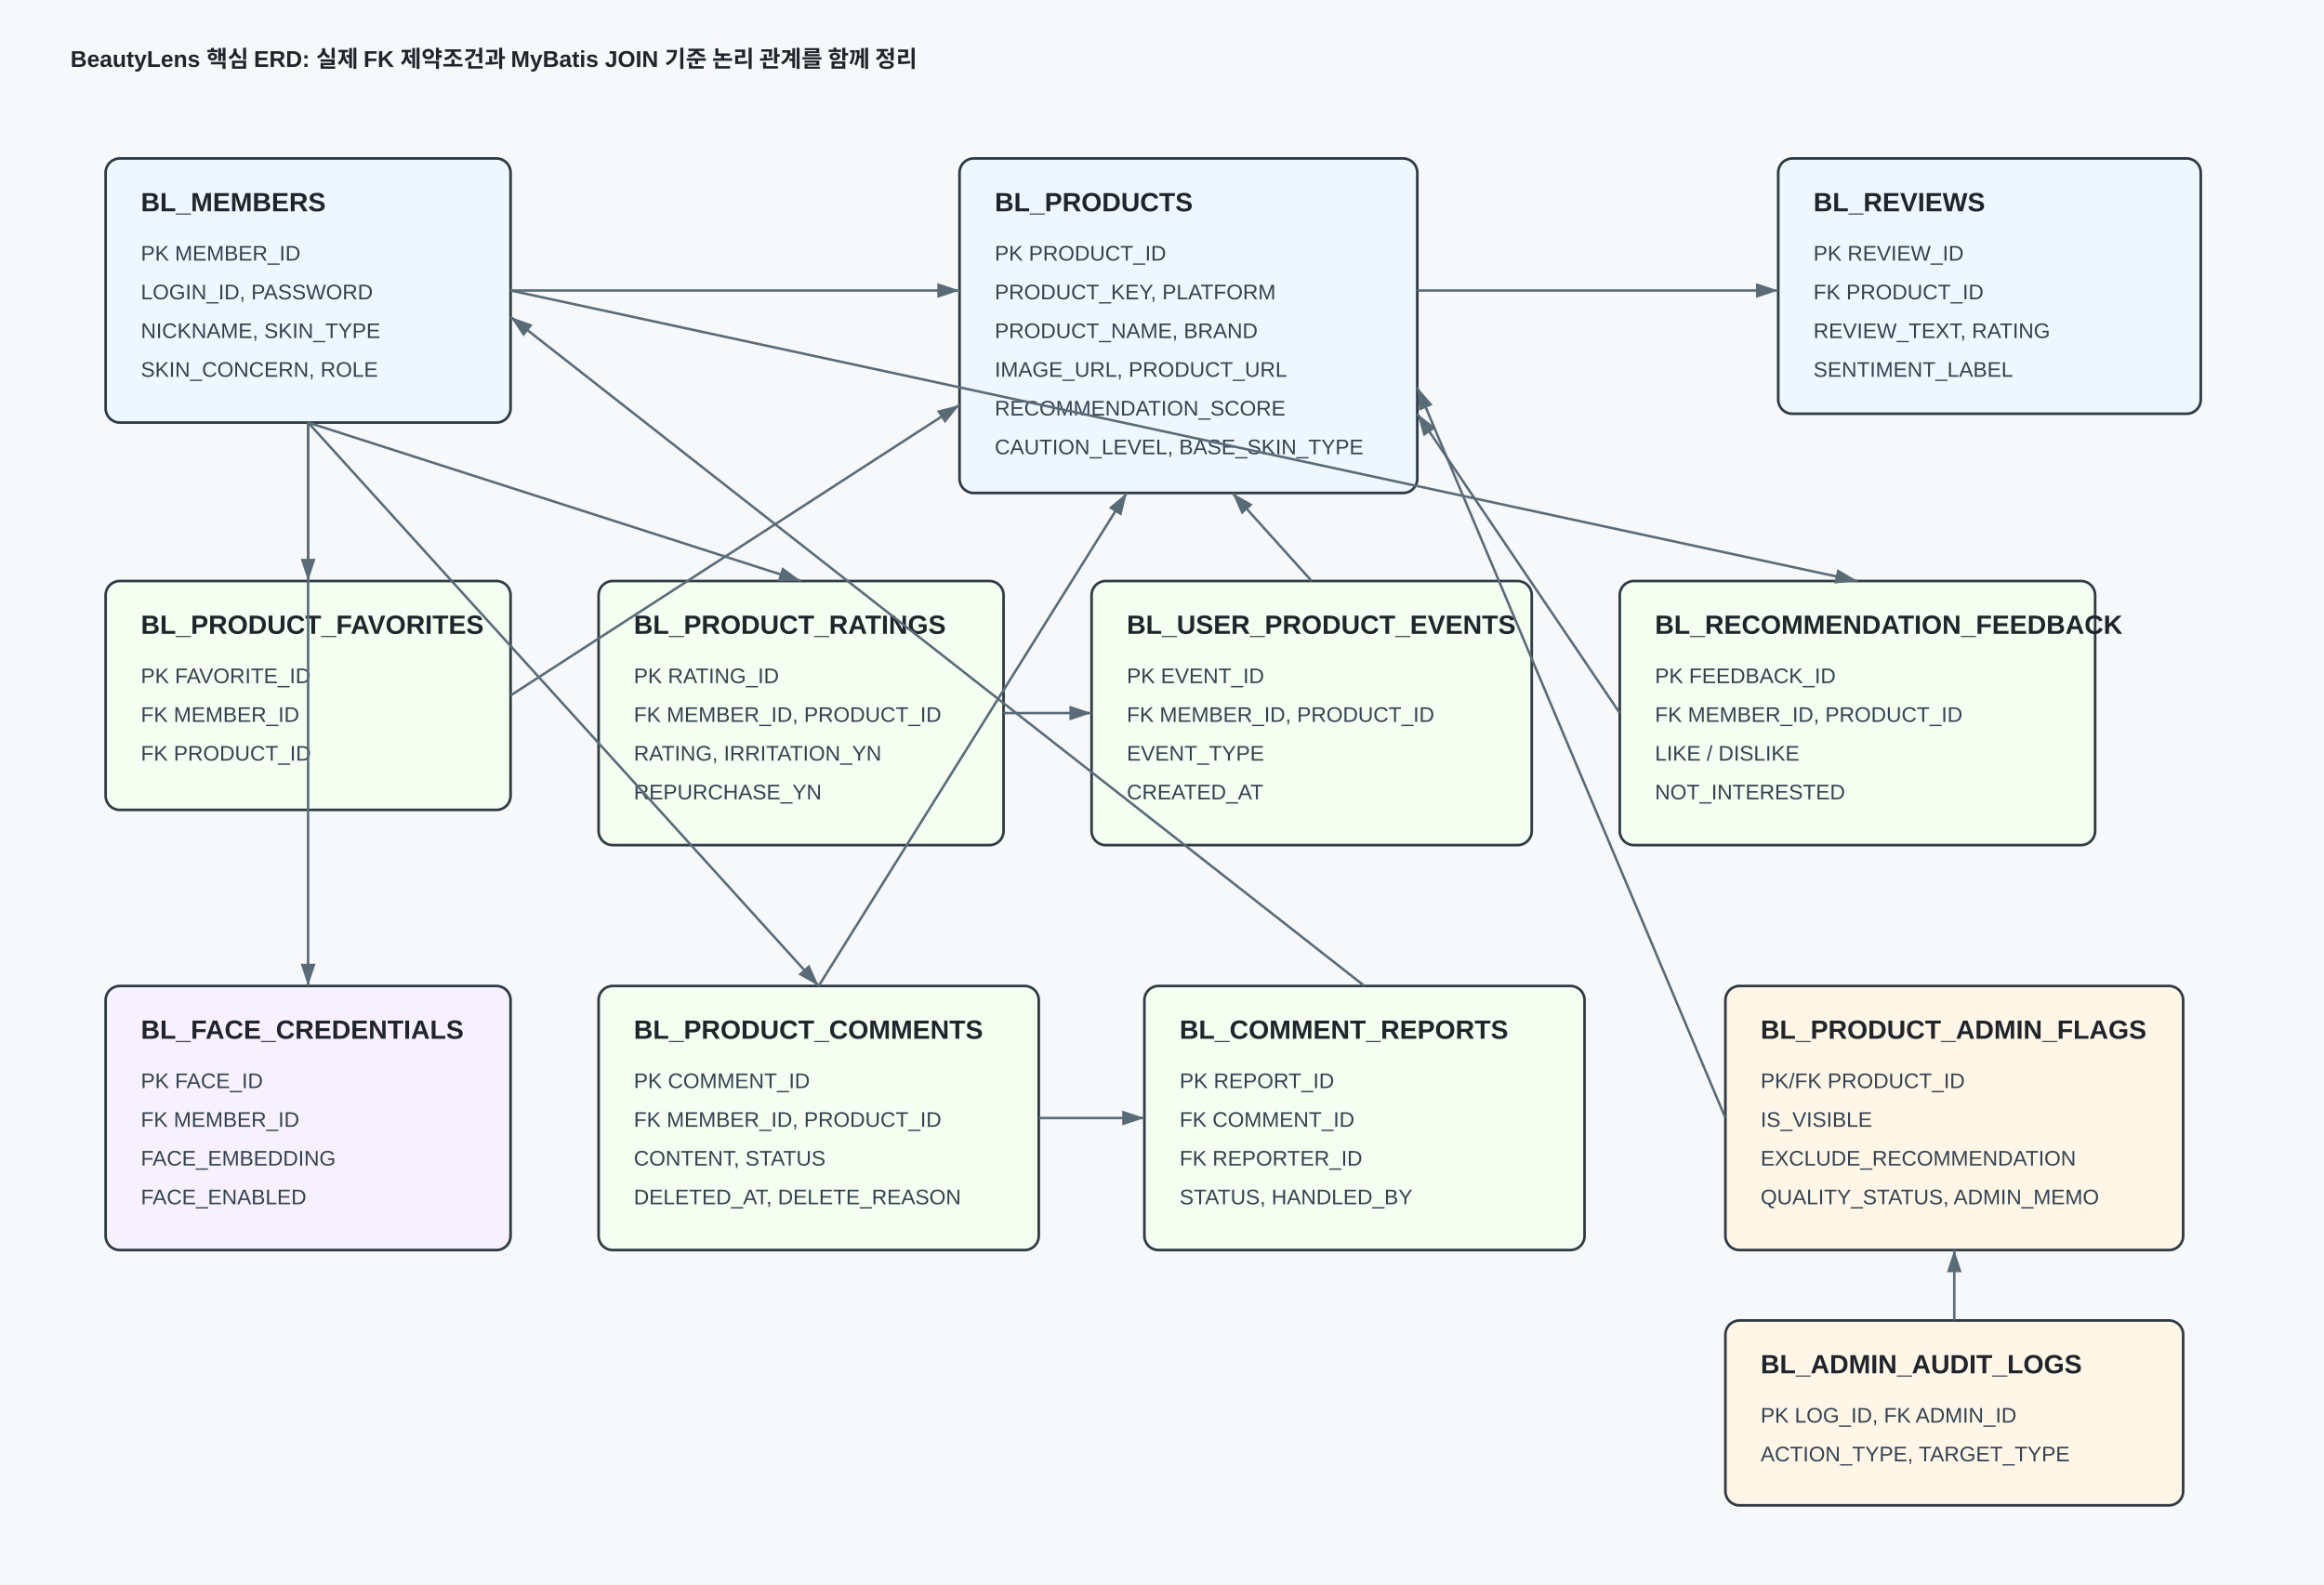
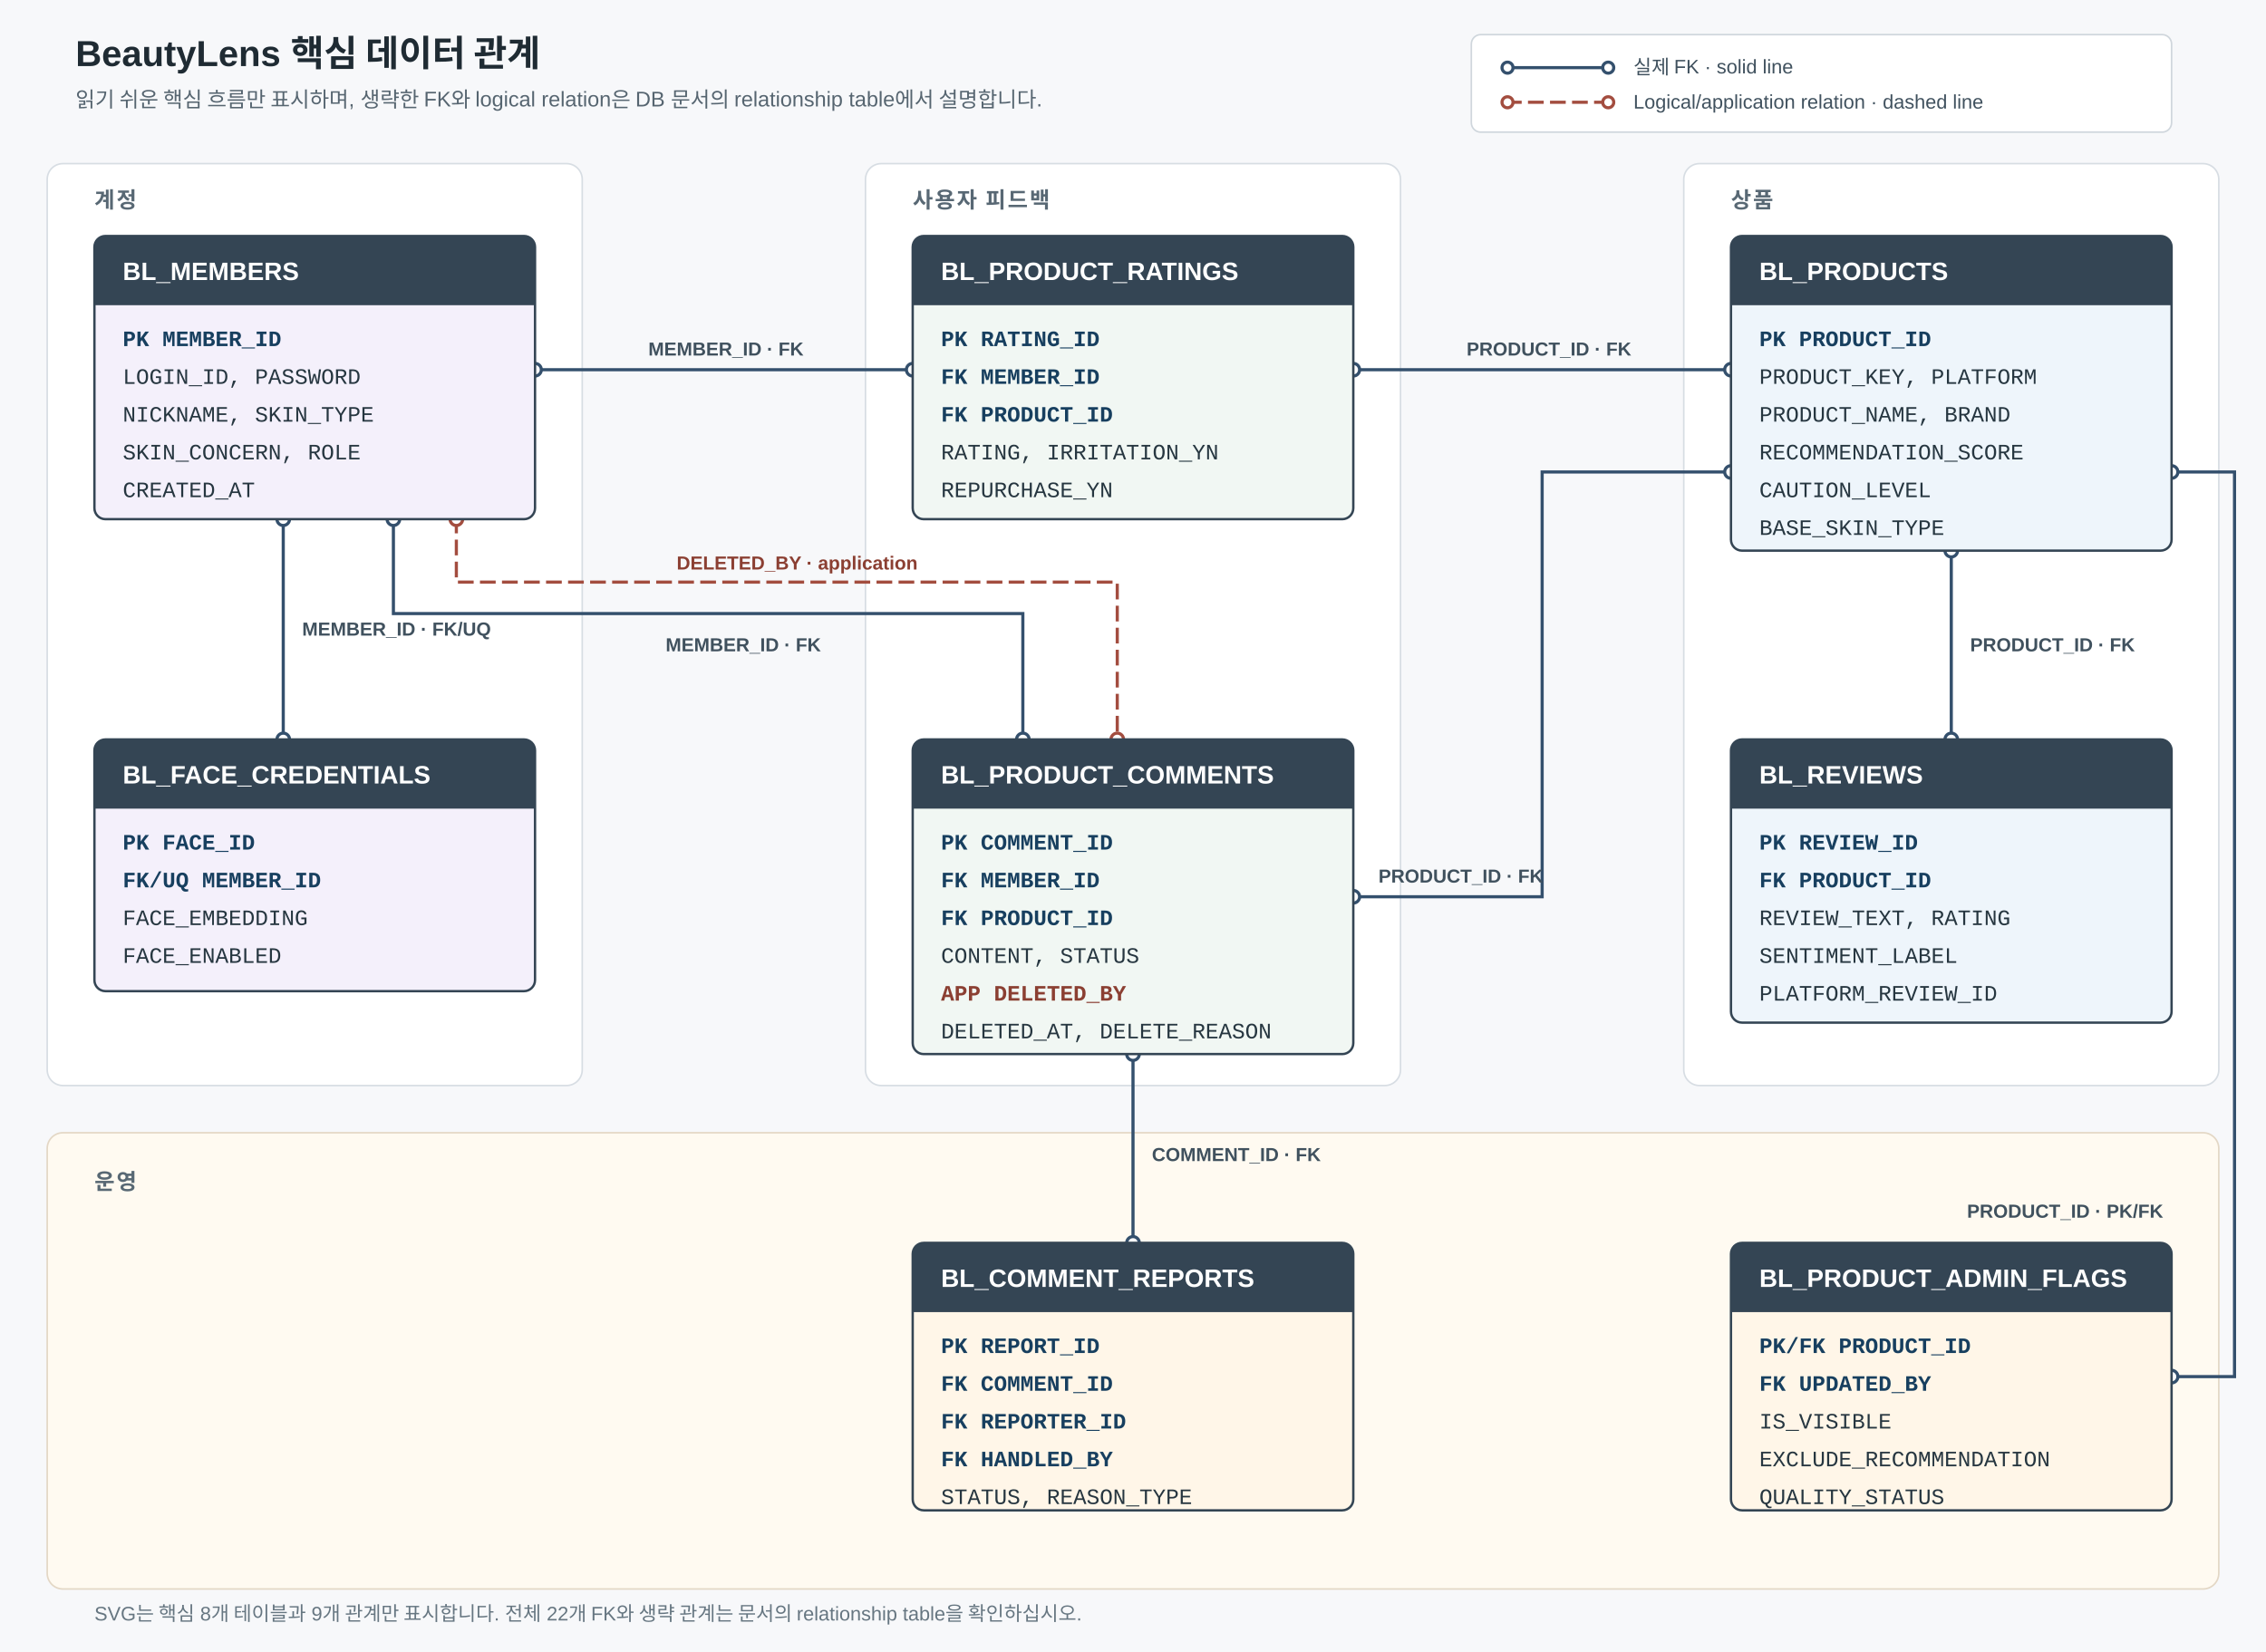
- <svg xmlns="http://www.w3.org/2000/svg" width="1320" height="900" viewBox="0 0 1320 900">
+ <svg xmlns="http://www.w3.org/2000/svg" width="1440" height="1050" viewBox="0 0 1440 1050" role="img" aria-labelledby="erd-title erd-desc">
  <defs>
    <style>
-       .bg { fill:#f7f8fa; }
-       .box { fill:#ffffff; stroke:#2f3b45; stroke-width:1.5; rx:8; }
-       .core { fill:#eef6ff; }
-       .activity { fill:#f4fff2; }
-       .admin { fill:#fff6e8; }
-       .face { fill:#f7f0ff; }
-       .title { font-family:Arial, sans-serif; font-size:15px; font-weight:700; fill:#20252b; }
-       .text { font-family:Arial, sans-serif; font-size:12px; fill:#34424f; }
-       .rel { stroke:#5a6b78; stroke-width:1.4; fill:none; marker-end:url(#arrow); }
-       .note { font-family:Arial, sans-serif; font-size:13px; fill:#20252b; font-weight:700; }
+       .canvas { fill: #f7f8fa; }
+       .area { fill: #ffffff; stroke: #d7dde3; stroke-width: 1; }
+       .area-operations { fill: #fffaf1; stroke: #e3d7c5; stroke-width: 1; }
+       .table { fill: #ffffff; stroke: #344554; stroke-width: 1.5; }
+       .table-account { fill: #f4f0fb; }
+       .table-feedback { fill: #f1f7f3; }
+       .table-product { fill: #eef5fb; }
+       .table-operation { fill: #fff6e8; }
+       .table-header { fill: #344554; }
+       .page-title { font-family: "Segoe UI", Arial, sans-serif; font-size: 23px; font-weight: 700; fill: #1f2b33; }
+       .page-subtitle { font-family: "Segoe UI", Arial, sans-serif; font-size: 13.5px; fill: #566570; }
+       .area-title { font-family: "Segoe UI", Arial, sans-serif; font-size: 14px; font-weight: 700; fill: #586874; letter-spacing: 0.08em; }
+       .table-title { font-family: "Segoe UI", Arial, sans-serif; font-size: 16px; font-weight: 700; fill: #ffffff; }
+       .column { font-family: Consolas, "Courier New", monospace; font-size: 14px; fill: #263640; }
+       .column-key { font-weight: 700; fill: #173f5f; }
+       .column-logical { font-weight: 700; fill: #8b3f32; }
+       .relation-fk { fill: none; stroke: #34506d; stroke-width: 2; stroke-linejoin: miter; stroke-linecap: square; }
+       .relation-logical { fill: none; stroke: #a34d3f; stroke-width: 2; stroke-dasharray: 8 6; stroke-linejoin: miter; stroke-linecap: square; }
+       .port-fk { fill: #ffffff; stroke: #34506d; stroke-width: 2; }
+       .port-logical { fill: #ffffff; stroke: #a34d3f; stroke-width: 2; }
+       .relation-label { font-family: "Segoe UI", Arial, sans-serif; font-size: 12px; font-weight: 600; fill: #40515e; }
+       .relation-label-logical { fill: #8b3f32; }
+       .legend { fill: #ffffff; stroke: #cfd6dc; stroke-width: 1; }
+       .legend-text { font-family: "Segoe UI", Arial, sans-serif; font-size: 12.5px; fill: #40515e; }
+       .scope-note { font-family: "Segoe UI", Arial, sans-serif; font-size: 12.5px; fill: #667681; }
    </style>
-     <marker id="arrow" markerWidth="10" markerHeight="10" refX="9" refY="3" orient="auto" markerUnits="strokeWidth">
-       <path d="M0,0 L0,6 L9,3 z" fill="#5a6b78" />
-     </marker>
  </defs>
-   <rect class="bg" x="0" y="0" width="1320" height="900" />
-   <text class="note" x="40" y="38">BeautyLens 핵심 ERD: 실제 FK 제약조건과 MyBatis JOIN 기준 논리 관계를 함께 정리</text>
-   <rect class="box core" x="60" y="90" width="230" height="150" />
-   <text class="title" x="80" y="120">BL_MEMBERS</text>
-   <text class="text" x="80" y="148">PK MEMBER_ID</text>
-   <text class="text" x="80" y="170">LOGIN_ID, PASSWORD</text>
-   <text class="text" x="80" y="192">NICKNAME, SKIN_TYPE</text>
-   <text class="text" x="80" y="214">SKIN_CONCERN, ROLE</text>
-   <rect class="box core" x="545" y="90" width="260" height="190" />
-   <text class="title" x="565" y="120">BL_PRODUCTS</text>
-   <text class="text" x="565" y="148">PK PRODUCT_ID</text>
-   <text class="text" x="565" y="170">PRODUCT_KEY, PLATFORM</text>
-   <text class="text" x="565" y="192">PRODUCT_NAME, BRAND</text>
-   <text class="text" x="565" y="214">IMAGE_URL, PRODUCT_URL</text>
-   <text class="text" x="565" y="236">RECOMMENDATION_SCORE</text>
-   <text class="text" x="565" y="258">CAUTION_LEVEL, BASE_SKIN_TYPE</text>
-   <rect class="box core" x="1010" y="90" width="240" height="145" />
-   <text class="title" x="1030" y="120">BL_REVIEWS</text>
-   <text class="text" x="1030" y="148">PK REVIEW_ID</text>
-   <text class="text" x="1030" y="170">FK PRODUCT_ID</text>
-   <text class="text" x="1030" y="192">REVIEW_TEXT, RATING</text>
-   <text class="text" x="1030" y="214">SENTIMENT_LABEL</text>
-   <rect class="box activity" x="60" y="330" width="230" height="130" />
-   <text class="title" x="80" y="360">BL_PRODUCT_FAVORITES</text>
-   <text class="text" x="80" y="388">PK FAVORITE_ID</text>
-   <text class="text" x="80" y="410">FK MEMBER_ID</text>
-   <text class="text" x="80" y="432">FK PRODUCT_ID</text>
-   <rect class="box activity" x="340" y="330" width="230" height="150" />
-   <text class="title" x="360" y="360">BL_PRODUCT_RATINGS</text>
-   <text class="text" x="360" y="388">PK RATING_ID</text>
-   <text class="text" x="360" y="410">FK MEMBER_ID, PRODUCT_ID</text>
-   <text class="text" x="360" y="432">RATING, IRRITATION_YN</text>
-   <text class="text" x="360" y="454">REPURCHASE_YN</text>
-   <rect class="box activity" x="620" y="330" width="250" height="150" />
-   <text class="title" x="640" y="360">BL_USER_PRODUCT_EVENTS</text>
-   <text class="text" x="640" y="388">PK EVENT_ID</text>
-   <text class="text" x="640" y="410">FK MEMBER_ID, PRODUCT_ID</text>
-   <text class="text" x="640" y="432">EVENT_TYPE</text>
-   <text class="text" x="640" y="454">CREATED_AT</text>
-   <rect class="box activity" x="920" y="330" width="270" height="150" />
-   <text class="title" x="940" y="360">BL_RECOMMENDATION_FEEDBACK</text>
-   <text class="text" x="940" y="388">PK FEEDBACK_ID</text>
-   <text class="text" x="940" y="410">FK MEMBER_ID, PRODUCT_ID</text>
-   <text class="text" x="940" y="432">LIKE / DISLIKE</text>
-   <text class="text" x="940" y="454">NOT_INTERESTED</text>
-   <rect class="box activity" x="340" y="560" width="250" height="150" />
-   <text class="title" x="360" y="590">BL_PRODUCT_COMMENTS</text>
-   <text class="text" x="360" y="618">PK COMMENT_ID</text>
-   <text class="text" x="360" y="640">FK MEMBER_ID, PRODUCT_ID</text>
-   <text class="text" x="360" y="662">CONTENT, STATUS</text>
-   <text class="text" x="360" y="684">DELETED_AT, DELETE_REASON</text>
-   <rect class="box activity" x="650" y="560" width="250" height="150" />
-   <text class="title" x="670" y="590">BL_COMMENT_REPORTS</text>
-   <text class="text" x="670" y="618">PK REPORT_ID</text>
-   <text class="text" x="670" y="640">FK COMMENT_ID</text>
-   <text class="text" x="670" y="662">FK REPORTER_ID</text>
-   <text class="text" x="670" y="684">STATUS, HANDLED_BY</text>
-   <rect class="box admin" x="980" y="560" width="260" height="150" />
-   <text class="title" x="1000" y="590">BL_PRODUCT_ADMIN_FLAGS</text>
-   <text class="text" x="1000" y="618">PK/FK PRODUCT_ID</text>
-   <text class="text" x="1000" y="640">IS_VISIBLE</text>
-   <text class="text" x="1000" y="662">EXCLUDE_RECOMMENDATION</text>
-   <text class="text" x="1000" y="684">QUALITY_STATUS, ADMIN_MEMO</text>
-   <rect class="box face" x="60" y="560" width="230" height="150" />
-   <text class="title" x="80" y="590">BL_FACE_CREDENTIALS</text>
-   <text class="text" x="80" y="618">PK FACE_ID</text>
-   <text class="text" x="80" y="640">FK MEMBER_ID</text>
-   <text class="text" x="80" y="662">FACE_EMBEDDING</text>
-   <text class="text" x="80" y="684">FACE_ENABLED</text>
-   <rect class="box admin" x="980" y="750" width="260" height="105" />
-   <text class="title" x="1000" y="780">BL_ADMIN_AUDIT_LOGS</text>
-   <text class="text" x="1000" y="808">PK LOG_ID, FK ADMIN_ID</text>
-   <text class="text" x="1000" y="830">ACTION_TYPE, TARGET_TYPE</text>
-   <path class="rel" d="M290 165 L545 165" />
-   <path class="rel" d="M805 165 L1010 165" />
-   <path class="rel" d="M175 240 L175 330" />
-   <path class="rel" d="M290 395 L545 230" />
-   <path class="rel" d="M175 240 L455 330" />
-   <path class="rel" d="M570 405 L620 405" />
-   <path class="rel" d="M745 330 L700 280" />
-   <path class="rel" d="M290 165 L1055 330" />
-   <path class="rel" d="M920 405 L805 235" />
-   <path class="rel" d="M175 240 L465 560" />
-   <path class="rel" d="M465 560 L640 280" />
-   <path class="rel" d="M590 635 L650 635" />
-   <path class="rel" d="M775 560 L290 180" />
-   <path class="rel" d="M980 635 L805 220" />
-   <path class="rel" d="M175 240 L175 560" />
-   <path class="rel" d="M1110 750 L1110 710" />
+   <rect class="canvas" x="0" y="0" width="1440" height="1050" />
+   <text class="page-title" x="48" y="42">BeautyLens 핵심 데이터 관계</text>
+   <text class="page-subtitle" x="48" y="68">읽기 쉬운 핵심 흐름만 표시하며, 생략한 FK와 logical relation은 DB 문서의 relationship table에서 설명합니다.</text>
+   <g aria-label="관계선 범례">
+     <rect class="legend" x="935" y="22" width="445" height="62" rx="6" />
+     <path class="relation-fk" d="M958 43 H1022" />
+     <circle class="port-fk" cx="958" cy="43" r="3.5" />
+     <circle class="port-fk" cx="1022" cy="43" r="3.5" />
+     <text class="legend-text" x="1038" y="47">실제 FK · solid line</text>
+     <path class="relation-logical" d="M958 65 H1022" />
+     <circle class="port-logical" cx="958" cy="65" r="3.5" />
+     <circle class="port-logical" cx="1022" cy="65" r="3.5" />
+     <text class="legend-text" x="1038" y="69">Logical/application relation · dashed line</text>
+   </g>
+   <rect class="area" x="30" y="104" width="340" height="586" rx="10" />
+   <rect class="area" x="550" y="104" width="340" height="586" rx="10" />
+   <rect class="area" x="1070" y="104" width="340" height="586" rx="10" />
+   <rect class="area-operations" x="30" y="720" width="1380" height="290" rx="10" />
+   <text class="area-title" x="60" y="132">계정</text>
+   <text class="area-title" x="580" y="132">사용자 피드백</text>
+   <text class="area-title" x="1100" y="132">상품</text>
+   <text class="area-title" x="60" y="756">운영</text>
+   <path class="relation-fk" d="M340 235 H580" />
+   <circle class="port-fk" cx="340" cy="235" r="4" />
+   <circle class="port-fk" cx="580" cy="235" r="4" />
+   <text class="relation-label" x="412" y="226">MEMBER_ID · FK</text>
+   <path class="relation-fk" d="M1100 235 H860" />
+   <circle class="port-fk" cx="1100" cy="235" r="4" />
+   <circle class="port-fk" cx="860" cy="235" r="4" />
+   <text class="relation-label" x="932" y="226">PRODUCT_ID · FK</text>
+   <path class="relation-fk" d="M180 330 V470" />
+   <circle class="port-fk" cx="180" cy="330" r="4" />
+   <circle class="port-fk" cx="180" cy="470" r="4" />
+   <text class="relation-label" x="192" y="404">MEMBER_ID · FK/UQ</text>
+   <path class="relation-fk" d="M1240 350 V470" />
+   <circle class="port-fk" cx="1240" cy="350" r="4" />
+   <circle class="port-fk" cx="1240" cy="470" r="4" />
+   <text class="relation-label" x="1252" y="414">PRODUCT_ID · FK</text>
+   <path class="relation-logical" d="M290 330 V370 H710 V470" />
+   <circle class="port-logical" cx="290" cy="330" r="4" />
+   <circle class="port-logical" cx="710" cy="470" r="4" />
+   <text class="relation-label relation-label-logical" x="430" y="362">DELETED_BY · application</text>
+   <path class="relation-fk" d="M250 330 V390 H650 V470" />
+   <circle class="port-fk" cx="250" cy="330" r="4" />
+   <circle class="port-fk" cx="650" cy="470" r="4" />
+   <text class="relation-label" x="423" y="414">MEMBER_ID · FK</text>
+   <path class="relation-fk" d="M1100 300 H980 V570 H860" />
+   <circle class="port-fk" cx="1100" cy="300" r="4" />
+   <circle class="port-fk" cx="860" cy="570" r="4" />
+   <text class="relation-label" x="876" y="561">PRODUCT_ID · FK</text>
+   <path class="relation-fk" d="M720 670 V790" />
+   <circle class="port-fk" cx="720" cy="670" r="4" />
+   <circle class="port-fk" cx="720" cy="790" r="4" />
+   <text class="relation-label" x="732" y="738">COMMENT_ID · FK</text>
+   <path class="relation-fk" d="M1380 300 H1420 V875 H1380" />
+   <circle class="port-fk" cx="1380" cy="300" r="4" />
+   <circle class="port-fk" cx="1380" cy="875" r="4" />
+   <text class="relation-label" x="1250" y="774">PRODUCT_ID · PK/FK</text>
+   <g role="group" aria-label="BL_MEMBERS 테이블">
+     <rect class="table table-account" x="60" y="150" width="280" height="180" rx="7" />
+     <path class="table-header" d="M67 150 H333 Q340 150 340 157 V194 H60 V157 Q60 150 67 150 Z" />
+     <text class="table-title" x="78" y="178">BL_MEMBERS</text>
+     <text class="column column-key" x="78" y="220">PK  MEMBER_ID</text>
+     <text class="column" x="78" y="244">LOGIN_ID, PASSWORD</text>
+     <text class="column" x="78" y="268">NICKNAME, SKIN_TYPE</text>
+     <text class="column" x="78" y="292">SKIN_CONCERN, ROLE</text>
+     <text class="column" x="78" y="316">CREATED_AT</text>
+   </g>
+   <g role="group" aria-label="BL_PRODUCT_RATINGS 테이블">
+     <rect class="table table-feedback" x="580" y="150" width="280" height="180" rx="7" />
+     <path class="table-header" d="M587 150 H853 Q860 150 860 157 V194 H580 V157 Q580 150 587 150 Z" />
+     <text class="table-title" x="598" y="178">BL_PRODUCT_RATINGS</text>
+     <text class="column column-key" x="598" y="220">PK  RATING_ID</text>
+     <text class="column column-key" x="598" y="244">FK  MEMBER_ID</text>
+     <text class="column column-key" x="598" y="268">FK  PRODUCT_ID</text>
+     <text class="column" x="598" y="292">RATING, IRRITATION_YN</text>
+     <text class="column" x="598" y="316">REPURCHASE_YN</text>
+   </g>
+   <g role="group" aria-label="BL_PRODUCTS 테이블">
+     <rect class="table table-product" x="1100" y="150" width="280" height="200" rx="7" />
+     <path class="table-header" d="M1107 150 H1373 Q1380 150 1380 157 V194 H1100 V157 Q1100 150 1107 150 Z" />
+     <text class="table-title" x="1118" y="178">BL_PRODUCTS</text>
+     <text class="column column-key" x="1118" y="220">PK  PRODUCT_ID</text>
+     <text class="column" x="1118" y="244">PRODUCT_KEY, PLATFORM</text>
+     <text class="column" x="1118" y="268">PRODUCT_NAME, BRAND</text>
+     <text class="column" x="1118" y="292">RECOMMENDATION_SCORE</text>
+     <text class="column" x="1118" y="316">CAUTION_LEVEL</text>
+     <text class="column" x="1118" y="340">BASE_SKIN_TYPE</text>
+   </g>
+   <g role="group" aria-label="BL_FACE_CREDENTIALS 테이블">
+     <rect class="table table-account" x="60" y="470" width="280" height="160" rx="7" />
+     <path class="table-header" d="M67 470 H333 Q340 470 340 477 V514 H60 V477 Q60 470 67 470 Z" />
+     <text class="table-title" x="78" y="498">BL_FACE_CREDENTIALS</text>
+     <text class="column column-key" x="78" y="540">PK  FACE_ID</text>
+     <text class="column column-key" x="78" y="564">FK/UQ  MEMBER_ID</text>
+     <text class="column" x="78" y="588">FACE_EMBEDDING</text>
+     <text class="column" x="78" y="612">FACE_ENABLED</text>
+   </g>
+   <g role="group" aria-label="BL_PRODUCT_COMMENTS 테이블">
+     <rect class="table table-feedback" x="580" y="470" width="280" height="200" rx="7" />
+     <path class="table-header" d="M587 470 H853 Q860 470 860 477 V514 H580 V477 Q580 470 587 470 Z" />
+     <text class="table-title" x="598" y="498">BL_PRODUCT_COMMENTS</text>
+     <text class="column column-key" x="598" y="540">PK  COMMENT_ID</text>
+     <text class="column column-key" x="598" y="564">FK  MEMBER_ID</text>
+     <text class="column column-key" x="598" y="588">FK  PRODUCT_ID</text>
+     <text class="column" x="598" y="612">CONTENT, STATUS</text>
+     <text class="column column-logical" x="598" y="636">APP DELETED_BY</text>
+     <text class="column" x="598" y="660">DELETED_AT, DELETE_REASON</text>
+   </g>
+   <g role="group" aria-label="BL_REVIEWS 테이블">
+     <rect class="table table-product" x="1100" y="470" width="280" height="180" rx="7" />
+     <path class="table-header" d="M1107 470 H1373 Q1380 470 1380 477 V514 H1100 V477 Q1100 470 1107 470 Z" />
+     <text class="table-title" x="1118" y="498">BL_REVIEWS</text>
+     <text class="column column-key" x="1118" y="540">PK  REVIEW_ID</text>
+     <text class="column column-key" x="1118" y="564">FK  PRODUCT_ID</text>
+     <text class="column" x="1118" y="588">REVIEW_TEXT, RATING</text>
+     <text class="column" x="1118" y="612">SENTIMENT_LABEL</text>
+     <text class="column" x="1118" y="636">PLATFORM_REVIEW_ID</text>
+   </g>
+   <g role="group" aria-label="BL_COMMENT_REPORTS 테이블">
+     <rect class="table table-operation" x="580" y="790" width="280" height="170" rx="7" />
+     <path class="table-header" d="M587 790 H853 Q860 790 860 797 V834 H580 V797 Q580 790 587 790 Z" />
+     <text class="table-title" x="598" y="818">BL_COMMENT_REPORTS</text>
+     <text class="column column-key" x="598" y="860">PK  REPORT_ID</text>
+     <text class="column column-key" x="598" y="884">FK  COMMENT_ID</text>
+     <text class="column column-key" x="598" y="908">FK  REPORTER_ID</text>
+     <text class="column column-key" x="598" y="932">FK  HANDLED_BY</text>
+     <text class="column" x="598" y="956">STATUS, REASON_TYPE</text>
+   </g>
+   <g role="group" aria-label="BL_PRODUCT_ADMIN_FLAGS 테이블">
+     <rect class="table table-operation" x="1100" y="790" width="280" height="170" rx="7" />
+     <path class="table-header" d="M1107 790 H1373 Q1380 790 1380 797 V834 H1100 V797 Q1100 790 1107 790 Z" />
+     <text class="table-title" x="1118" y="818">BL_PRODUCT_ADMIN_FLAGS</text>
+     <text class="column column-key" x="1118" y="860">PK/FK  PRODUCT_ID</text>
+     <text class="column column-key" x="1118" y="884">FK  UPDATED_BY</text>
+     <text class="column" x="1118" y="908">IS_VISIBLE</text>
+     <text class="column" x="1118" y="932">EXCLUDE_RECOMMENDATION</text>
+     <text class="column" x="1118" y="956">QUALITY_STATUS</text>
+   </g>
+   <text class="scope-note" x="60" y="1030">SVG는 핵심 8개 테이블과 9개 관계만 표시합니다. 전체 22개 FK와 생략 관계는 문서의 relationship table을 확인하십시오.</text>
</svg>
